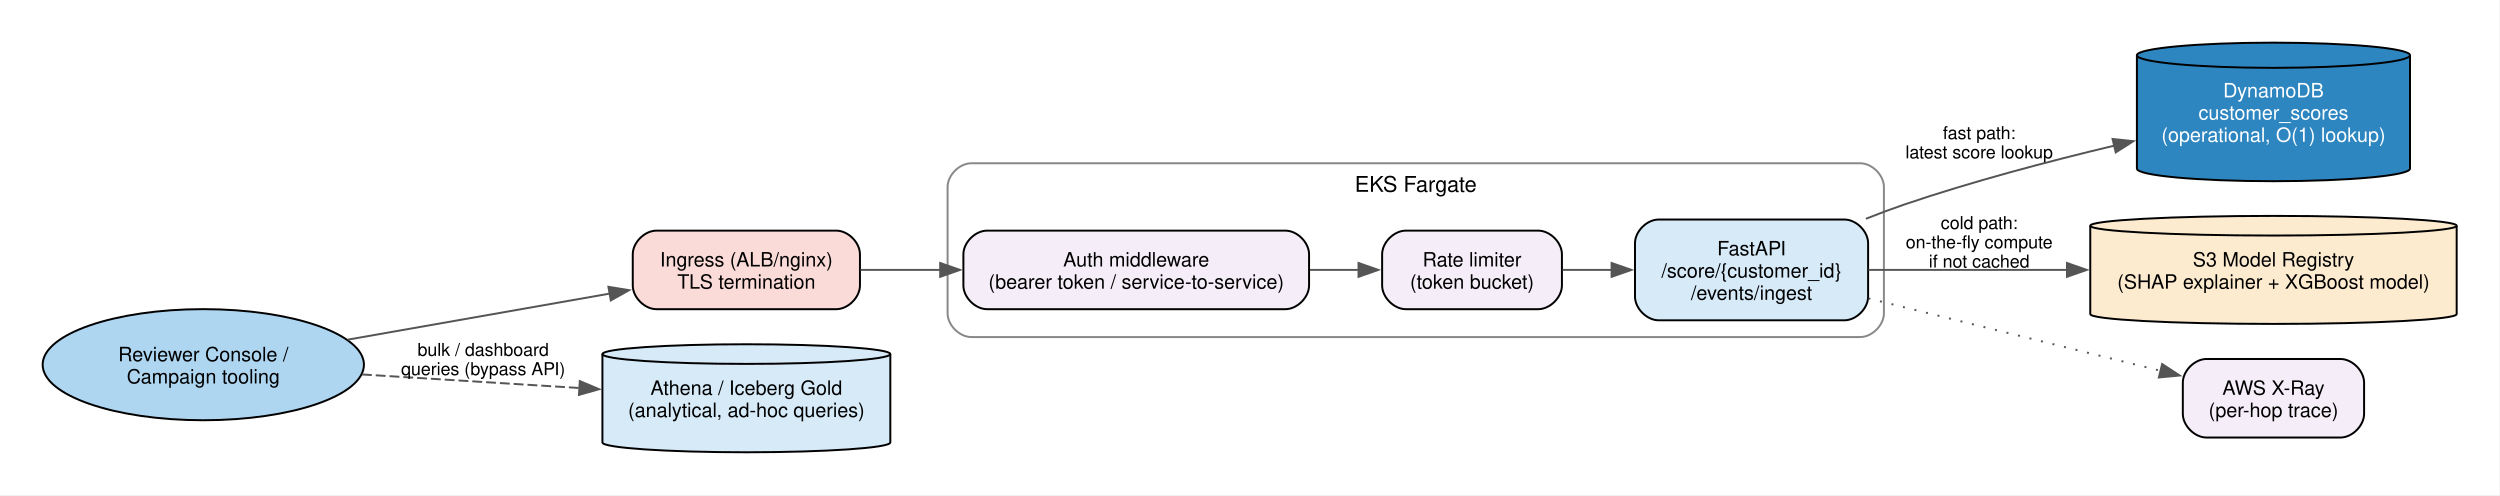
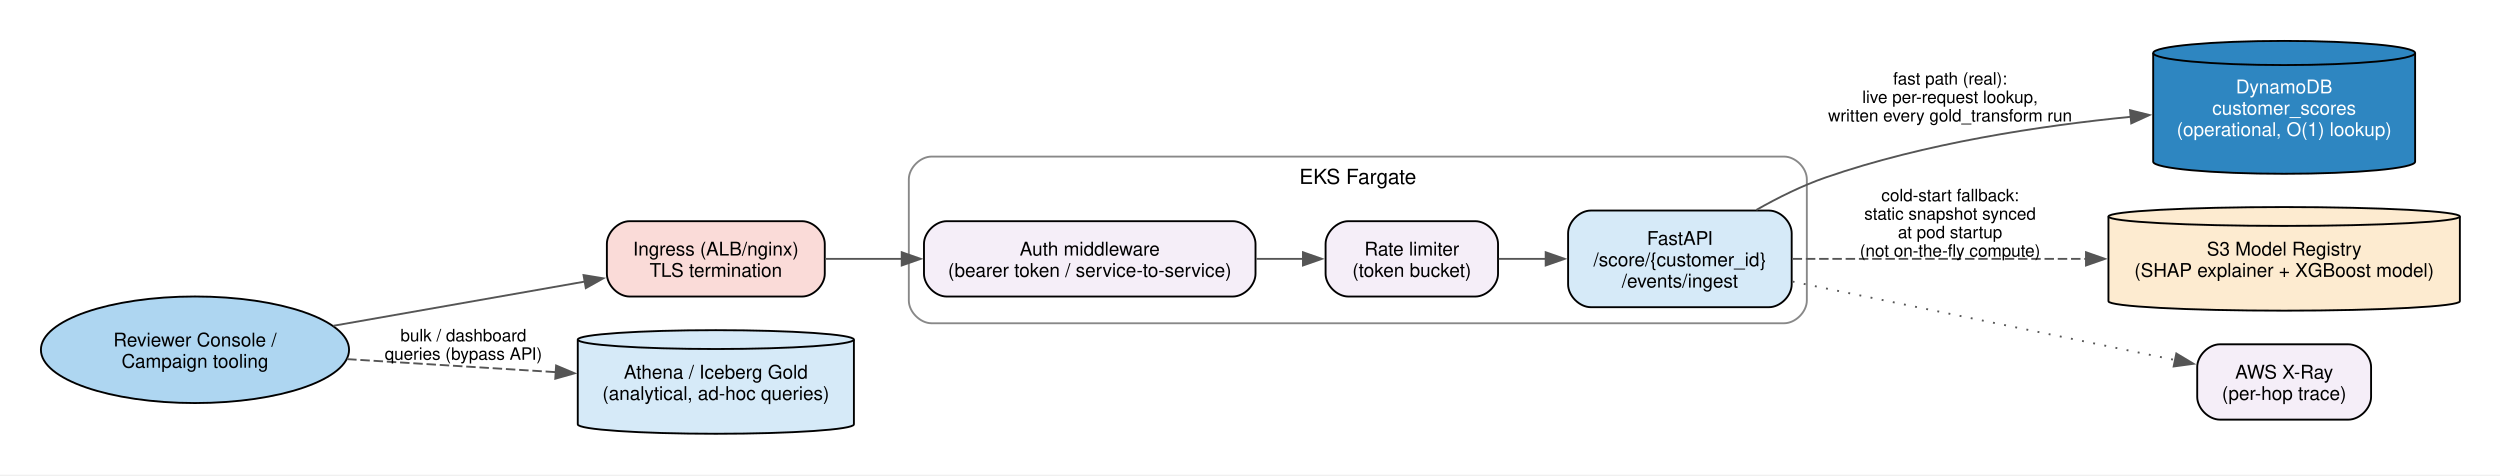
- <svg xmlns="http://www.w3.org/2000/svg" width="1266pt" height="251pt" viewBox="0.00 0.00 1266.00 251.00">
+ <svg xmlns="http://www.w3.org/2000/svg" width="1320pt" height="251pt" viewBox="0.00 0.00 1320.00 251.00">
  <g id="graph0" class="graph" transform="scale(1 1) rotate(0) translate(21.6 229.03)">
-     <polygon fill="white" stroke="none" points="-21.6,21.6 -21.6,-229.03 1244.06,-229.03 1244.06,21.6 -21.6,21.6" />
+     <polygon fill="white" stroke="none" points="-21.6,21.6 -21.6,-229.03 1298.81,-229.03 1298.81,21.6 -21.6,21.6" />
    <g id="clust1" class="cluster">
      <path fill="white" stroke="#888888" d="M470.26,-58.35C470.26,-58.35 920.41,-58.35 920.41,-58.35 926.41,-58.35 932.41,-64.35 932.41,-70.35 932.41,-70.35 932.41,-134.35 932.41,-134.35 932.41,-140.35 926.41,-146.35 920.41,-146.35 920.41,-146.35 470.26,-146.35 470.26,-146.35 464.26,-146.35 458.26,-140.35 458.26,-134.35 458.26,-134.35 458.26,-70.35 458.26,-70.35 458.26,-64.35 464.26,-58.35 470.26,-58.35" />
      <text xml:space="preserve" text-anchor="middle" x="695.33" y="-131.9" font-family="Helvetica,sans-Serif" font-size="11.00">EKS Fargate</text>
    </g>
    <g id="node1" class="node">
      <ellipse fill="#aed6f1" stroke="black" cx="81.35" cy="-44.35" rx="81.35" ry="28.13" />
      <text xml:space="preserve" text-anchor="middle" x="81.35" y="-46.1" font-family="Helvetica,sans-Serif" font-size="10.00">Reviewer Console /</text>
      <text xml:space="preserve" text-anchor="middle" x="81.35" y="-34.85" font-family="Helvetica,sans-Serif" font-size="10.00">Campaign tooling</text>
    </g>
    <g id="node2" class="node">
      <path fill="#fadbd8" stroke="black" d="M401.88,-112.24C401.88,-112.24 310.83,-112.24 310.83,-112.24 304.83,-112.24 298.83,-106.24 298.83,-100.24 298.83,-100.24 298.83,-84.46 298.83,-84.46 298.83,-78.46 304.83,-72.46 310.83,-72.46 310.83,-72.46 401.88,-72.46 401.88,-72.46 407.88,-72.46 413.88,-78.46 413.88,-84.46 413.88,-84.46 413.88,-100.24 413.88,-100.24 413.88,-106.24 407.88,-112.24 401.88,-112.24" />
      <text xml:space="preserve" text-anchor="middle" x="356.36" y="-94.1" font-family="Helvetica,sans-Serif" font-size="10.00">Ingress (ALB/nginx)</text>
      <text xml:space="preserve" text-anchor="middle" x="356.36" y="-82.85" font-family="Helvetica,sans-Serif" font-size="10.00">TLS termination</text>
    </g>
    <g id="edge1" class="edge">
      <path fill="none" stroke="#555555" d="M154.44,-57.02C195.59,-64.26 246.88,-73.28 287.34,-80.39" />
      <polygon fill="#555555" stroke="#555555" points="286.5,-83.8 296.95,-82.08 287.71,-76.9 286.5,-83.8" />
    </g>
    <g id="node7" class="node">
      <path fill="#d6eaf8" stroke="black" d="M429.26,-49.73C429.26,-52.47 396.58,-54.7 356.36,-54.7 316.13,-54.7 283.46,-52.47 283.46,-49.73 283.46,-49.73 283.46,-4.97 283.46,-4.97 283.46,-2.23 316.13,0 356.36,0 396.58,0 429.26,-2.23 429.26,-4.97 429.26,-4.97 429.26,-49.73 429.26,-49.73" />
      <path fill="none" stroke="black" d="M429.26,-49.73C429.26,-46.98 396.58,-44.75 356.36,-44.75 316.13,-44.75 283.46,-46.98 283.46,-49.73" />
      <text xml:space="preserve" text-anchor="middle" x="356.36" y="-29.1" font-family="Helvetica,sans-Serif" font-size="10.00">Athena / Iceberg Gold</text>
      <text xml:space="preserve" text-anchor="middle" x="356.36" y="-17.85" font-family="Helvetica,sans-Serif" font-size="10.00">(analytical, ad-hoc queries)</text>
    </g>
    <g id="edge8" class="edge">
      <path fill="none" stroke="#555555" stroke-dasharray="5,2" d="M161.68,-39.41C196.34,-37.25 237.01,-34.72 272.11,-32.53" />
      <polygon fill="#555555" stroke="#555555" points="272.02,-36.05 281.78,-31.93 271.58,-29.06 272.02,-36.05" />
      <text xml:space="preserve" text-anchor="middle" x="223.08" y="-48.82" font-family="Helvetica,sans-Serif" font-size="9.00">bulk / dashboard</text>
      <text xml:space="preserve" text-anchor="middle" x="223.08" y="-39.07" font-family="Helvetica,sans-Serif" font-size="9.00">queries (bypass API)</text>
    </g>
    <g id="node3" class="node">
      <path fill="#f5eef8" stroke="black" d="M629.31,-112.24C629.31,-112.24 478.26,-112.24 478.26,-112.24 472.26,-112.24 466.26,-106.24 466.26,-100.24 466.26,-100.24 466.26,-84.46 466.26,-84.46 466.26,-78.46 472.26,-72.46 478.26,-72.46 478.26,-72.46 629.31,-72.46 629.31,-72.46 635.31,-72.46 641.31,-78.46 641.31,-84.46 641.31,-84.46 641.31,-100.24 641.31,-100.24 641.31,-106.24 635.31,-112.24 629.31,-112.24" />
      <text xml:space="preserve" text-anchor="middle" x="553.78" y="-94.1" font-family="Helvetica,sans-Serif" font-size="10.00">Auth middleware</text>
      <text xml:space="preserve" text-anchor="middle" x="553.78" y="-82.85" font-family="Helvetica,sans-Serif" font-size="10.00">(bearer token / service-to-service)</text>
    </g>
    <g id="edge2" class="edge">
      <path fill="none" stroke="#555555" d="M414.14,-92.35C426.95,-92.35 440.9,-92.35 454.85,-92.35" />
      <polygon fill="#555555" stroke="#555555" points="454.51,-95.85 464.51,-92.35 454.51,-88.85 454.51,-95.85" />
    </g>
    <g id="node4" class="node">
      <path fill="#f5eef8" stroke="black" d="M757.36,-112.24C757.36,-112.24 690.31,-112.24 690.31,-112.24 684.31,-112.24 678.31,-106.24 678.31,-100.24 678.31,-100.24 678.31,-84.46 678.31,-84.46 678.31,-78.46 684.31,-72.46 690.31,-72.46 690.31,-72.46 757.36,-72.46 757.36,-72.46 763.36,-72.46 769.36,-78.46 769.36,-84.46 769.36,-84.46 769.36,-100.24 769.36,-100.24 769.36,-106.24 763.36,-112.24 757.36,-112.24" />
      <text xml:space="preserve" text-anchor="middle" x="723.83" y="-94.1" font-family="Helvetica,sans-Serif" font-size="10.00">Rate limiter</text>
      <text xml:space="preserve" text-anchor="middle" x="723.83" y="-82.85" font-family="Helvetica,sans-Serif" font-size="10.00">(token bucket)</text>
    </g>
    <g id="edge3" class="edge">
      <path fill="none" stroke="#555555" d="M641.76,-92.35C650.15,-92.35 658.51,-92.35 666.49,-92.35" />
      <polygon fill="#555555" stroke="#555555" points="666.36,-95.85 676.36,-92.35 666.36,-88.85 666.36,-95.85" />
    </g>
    <g id="node5" class="node">
      <path fill="#d6eaf8" stroke="black" d="M912.41,-117.86C912.41,-117.86 818.36,-117.86 818.36,-117.86 812.36,-117.86 806.36,-111.86 806.36,-105.86 806.36,-105.86 806.36,-78.83 806.36,-78.83 806.36,-72.83 812.36,-66.83 818.36,-66.83 818.36,-66.83 912.41,-66.83 912.41,-66.83 918.41,-66.83 924.41,-72.83 924.41,-78.83 924.41,-78.83 924.41,-105.86 924.41,-105.86 924.41,-111.86 918.41,-117.86 912.41,-117.86" />
      <text xml:space="preserve" text-anchor="middle" x="865.38" y="-99.72" font-family="Helvetica,sans-Serif" font-size="10.00">FastAPI</text>
      <text xml:space="preserve" text-anchor="middle" x="865.38" y="-88.47" font-family="Helvetica,sans-Serif" font-size="10.00">/score/{customer_id}</text>
      <text xml:space="preserve" text-anchor="middle" x="865.38" y="-77.22" font-family="Helvetica,sans-Serif" font-size="10.00">/events/ingest</text>
    </g>
    <g id="edge4" class="edge">
      <path fill="none" stroke="#555555" d="M769.75,-92.35C777.7,-92.35 786.13,-92.35 794.57,-92.35" />
      <polygon fill="#555555" stroke="#555555" points="794.52,-95.85 804.52,-92.35 794.52,-88.85 794.52,-95.85" />
    </g>
    <g id="node6" class="node">
-       <path fill="#2e86c1" stroke="black" d="M1198.83,-201.05C1198.83,-204.57 1167.84,-207.43 1129.68,-207.43 1091.52,-207.43 1060.53,-204.57 1060.53,-201.05 1060.53,-201.05 1060.53,-143.64 1060.53,-143.64 1060.53,-140.12 1091.52,-137.27 1129.68,-137.27 1167.84,-137.27 1198.83,-140.12 1198.83,-143.64 1198.83,-143.64 1198.83,-201.05 1198.83,-201.05" />
-       <path fill="none" stroke="black" d="M1198.83,-201.05C1198.83,-197.53 1167.84,-194.67 1129.68,-194.67 1091.52,-194.67 1060.53,-197.53 1060.53,-201.05" />
-       <text xml:space="preserve" text-anchor="middle" x="1129.68" y="-179.72" font-family="Helvetica,sans-Serif" font-size="10.00" fill="white">DynamoDB</text>
-       <text xml:space="preserve" text-anchor="middle" x="1129.68" y="-168.47" font-family="Helvetica,sans-Serif" font-size="10.00" fill="white">customer_scores</text>
-       <text xml:space="preserve" text-anchor="middle" x="1129.68" y="-157.22" font-family="Helvetica,sans-Serif" font-size="10.00" fill="white">(operational, O(1) lookup)</text>
+       <path fill="#2e86c1" stroke="black" d="M1253.58,-201.05C1253.58,-204.57 1222.59,-207.43 1184.43,-207.43 1146.27,-207.43 1115.28,-204.57 1115.28,-201.05 1115.28,-201.05 1115.28,-143.64 1115.28,-143.64 1115.28,-140.12 1146.27,-137.27 1184.43,-137.27 1222.59,-137.27 1253.58,-140.12 1253.58,-143.64 1253.58,-143.64 1253.58,-201.05 1253.58,-201.05" />
+       <path fill="none" stroke="black" d="M1253.58,-201.05C1253.58,-197.53 1222.59,-194.67 1184.43,-194.67 1146.27,-194.67 1115.28,-197.53 1115.28,-201.05" />
+       <text xml:space="preserve" text-anchor="middle" x="1184.43" y="-179.72" font-family="Helvetica,sans-Serif" font-size="10.00" fill="white">DynamoDB</text>
+       <text xml:space="preserve" text-anchor="middle" x="1184.43" y="-168.47" font-family="Helvetica,sans-Serif" font-size="10.00" fill="white">customer_scores</text>
+       <text xml:space="preserve" text-anchor="middle" x="1184.43" y="-157.22" font-family="Helvetica,sans-Serif" font-size="10.00" fill="white">(operational, O(1) lookup)</text>
    </g>
    <g id="edge5" class="edge">
-       <path fill="none" stroke="#555555" d="M923.28,-118.23C929.67,-120.78 936.14,-123.21 942.41,-125.35 976.87,-137.09 1015.81,-147.36 1049.14,-155.29" />
-       <polygon fill="#555555" stroke="#555555" points="1048.21,-158.66 1058.75,-157.54 1049.81,-151.85 1048.21,-158.66" />
-       <text xml:space="preserve" text-anchor="middle" x="980.66" y="-158.59" font-family="Helvetica,sans-Serif" font-size="9.00">fast path:</text>
-       <text xml:space="preserve" text-anchor="middle" x="980.66" y="-148.84" font-family="Helvetica,sans-Serif" font-size="9.00">latest score lookup</text>
+       <path fill="none" stroke="#555555" d="M905.73,-118.18C917.17,-124.68 929.94,-131.03 942.41,-135.35 994.44,-153.38 1055.82,-162.64 1103.61,-167.38" />
+       <polygon fill="#555555" stroke="#555555" points="1103.04,-170.85 1113.33,-168.3 1103.7,-163.88 1103.04,-170.85" />
+       <text xml:space="preserve" text-anchor="middle" x="1008.03" y="-184.4" font-family="Helvetica,sans-Serif" font-size="9.00">fast path (real):</text>
+       <text xml:space="preserve" text-anchor="middle" x="1008.03" y="-174.65" font-family="Helvetica,sans-Serif" font-size="9.00">live per-request lookup,</text>
+       <text xml:space="preserve" text-anchor="middle" x="1008.03" y="-164.9" font-family="Helvetica,sans-Serif" font-size="9.00">written every gold_transform run</text>
    </g>
    <g id="node8" class="node">
-       <path fill="#fdebd0" stroke="black" d="M1222.46,-114.72C1222.46,-117.47 1180.87,-119.7 1129.68,-119.7 1078.49,-119.7 1036.91,-117.47 1036.91,-114.72 1036.91,-114.72 1036.91,-69.97 1036.91,-69.97 1036.91,-67.23 1078.49,-65 1129.68,-65 1180.87,-65 1222.46,-67.23 1222.46,-69.97 1222.46,-69.97 1222.46,-114.72 1222.46,-114.72" />
-       <path fill="none" stroke="black" d="M1222.46,-114.72C1222.46,-111.98 1180.87,-109.75 1129.68,-109.75 1078.49,-109.75 1036.91,-111.98 1036.91,-114.72" />
-       <text xml:space="preserve" text-anchor="middle" x="1129.68" y="-94.1" font-family="Helvetica,sans-Serif" font-size="10.00">S3 Model Registry</text>
-       <text xml:space="preserve" text-anchor="middle" x="1129.68" y="-82.85" font-family="Helvetica,sans-Serif" font-size="10.00">(SHAP explainer + XGBoost model)</text>
+       <path fill="#fdebd0" stroke="black" d="M1277.21,-114.72C1277.21,-117.47 1235.62,-119.7 1184.43,-119.7 1133.24,-119.7 1091.66,-117.47 1091.66,-114.72 1091.66,-114.72 1091.66,-69.97 1091.66,-69.97 1091.66,-67.23 1133.24,-65 1184.43,-65 1235.62,-65 1277.21,-67.23 1277.21,-69.97 1277.21,-69.97 1277.21,-114.72 1277.21,-114.72" />
+       <path fill="none" stroke="black" d="M1277.21,-114.72C1277.21,-111.98 1235.62,-109.75 1184.43,-109.75 1133.24,-109.75 1091.66,-111.98 1091.66,-114.72" />
+       <text xml:space="preserve" text-anchor="middle" x="1184.43" y="-94.1" font-family="Helvetica,sans-Serif" font-size="10.00">S3 Model Registry</text>
+       <text xml:space="preserve" text-anchor="middle" x="1184.43" y="-82.85" font-family="Helvetica,sans-Serif" font-size="10.00">(SHAP explainer + XGBoost model)</text>
    </g>
    <g id="edge6" class="edge">
-       <path fill="none" stroke="#555555" d="M924.59,-92.35C954.15,-92.35 990.96,-92.35 1025.15,-92.35" />
-       <polygon fill="#555555" stroke="#555555" points="1025.12,-95.85 1035.12,-92.35 1025.12,-88.85 1025.12,-95.85" />
-       <text xml:space="preserve" text-anchor="middle" x="980.66" y="-113.05" font-family="Helvetica,sans-Serif" font-size="9.00">cold path:</text>
-       <text xml:space="preserve" text-anchor="middle" x="980.66" y="-103.3" font-family="Helvetica,sans-Serif" font-size="9.00">on-the-fly compute</text>
-       <text xml:space="preserve" text-anchor="middle" x="980.66" y="-93.55" font-family="Helvetica,sans-Serif" font-size="9.00">if not cached</text>
+       <path fill="none" stroke="#555555" stroke-dasharray="5,2" d="M924.9,-92.35C968.23,-92.35 1028.42,-92.35 1079.81,-92.35" />
+       <polygon fill="#555555" stroke="#555555" points="1079.8,-95.85 1089.8,-92.35 1079.8,-88.85 1079.8,-95.85" />
+       <text xml:space="preserve" text-anchor="middle" x="1008.03" y="-122.8" font-family="Helvetica,sans-Serif" font-size="9.00">cold-start fallback:</text>
+       <text xml:space="preserve" text-anchor="middle" x="1008.03" y="-113.05" font-family="Helvetica,sans-Serif" font-size="9.00">static snapshot synced</text>
+       <text xml:space="preserve" text-anchor="middle" x="1008.03" y="-103.3" font-family="Helvetica,sans-Serif" font-size="9.00">at pod startup</text>
+       <text xml:space="preserve" text-anchor="middle" x="1008.03" y="-93.55" font-family="Helvetica,sans-Serif" font-size="9.00">(not on-the-fly compute)</text>
    </g>
    <g id="node9" class="node">
-       <path fill="#f5eef8" stroke="black" d="M1163.58,-47.24C1163.58,-47.24 1095.78,-47.24 1095.78,-47.24 1089.78,-47.24 1083.78,-41.24 1083.78,-35.24 1083.78,-35.24 1083.78,-19.46 1083.78,-19.46 1083.78,-13.46 1089.78,-7.46 1095.78,-7.46 1095.78,-7.46 1163.58,-7.46 1163.58,-7.46 1169.58,-7.46 1175.58,-13.46 1175.58,-19.46 1175.58,-19.46 1175.58,-35.24 1175.58,-35.24 1175.58,-41.24 1169.58,-47.24 1163.58,-47.24" />
-       <text xml:space="preserve" text-anchor="middle" x="1129.68" y="-29.1" font-family="Helvetica,sans-Serif" font-size="10.00">AWS X-Ray</text>
-       <text xml:space="preserve" text-anchor="middle" x="1129.68" y="-17.85" font-family="Helvetica,sans-Serif" font-size="10.00">(per-hop trace)</text>
+       <path fill="#f5eef8" stroke="black" d="M1218.33,-47.24C1218.33,-47.24 1150.53,-47.24 1150.53,-47.24 1144.53,-47.24 1138.53,-41.24 1138.53,-35.24 1138.53,-35.24 1138.53,-19.46 1138.53,-19.46 1138.53,-13.46 1144.53,-7.46 1150.53,-7.46 1150.53,-7.46 1218.33,-7.46 1218.33,-7.46 1224.33,-7.46 1230.33,-13.46 1230.33,-19.46 1230.33,-19.46 1230.33,-35.24 1230.33,-35.24 1230.33,-41.24 1224.33,-47.24 1218.33,-47.24" />
+       <text xml:space="preserve" text-anchor="middle" x="1184.43" y="-29.1" font-family="Helvetica,sans-Serif" font-size="10.00">AWS X-Ray</text>
+       <text xml:space="preserve" text-anchor="middle" x="1184.43" y="-17.85" font-family="Helvetica,sans-Serif" font-size="10.00">(per-hop trace)</text>
    </g>
    <g id="edge7" class="edge">
-       <path fill="none" stroke="#555555" stroke-dasharray="1,5" d="M924.59,-77.92C968.75,-66.98 1029.07,-52.03 1072.67,-41.23" />
-       <polygon fill="#555555" stroke="#555555" points="1073.32,-44.67 1082.19,-38.87 1071.64,-37.88 1073.32,-44.67" />
+       <path fill="none" stroke="#555555" stroke-dasharray="1,5" d="M924.9,-80.35C982.61,-68.52 1070.19,-50.57 1127.11,-38.89" />
+       <polygon fill="#555555" stroke="#555555" points="1127.5,-42.39 1136.59,-36.95 1126.09,-35.53 1127.5,-42.39" />
    </g>
  </g>
</svg>
